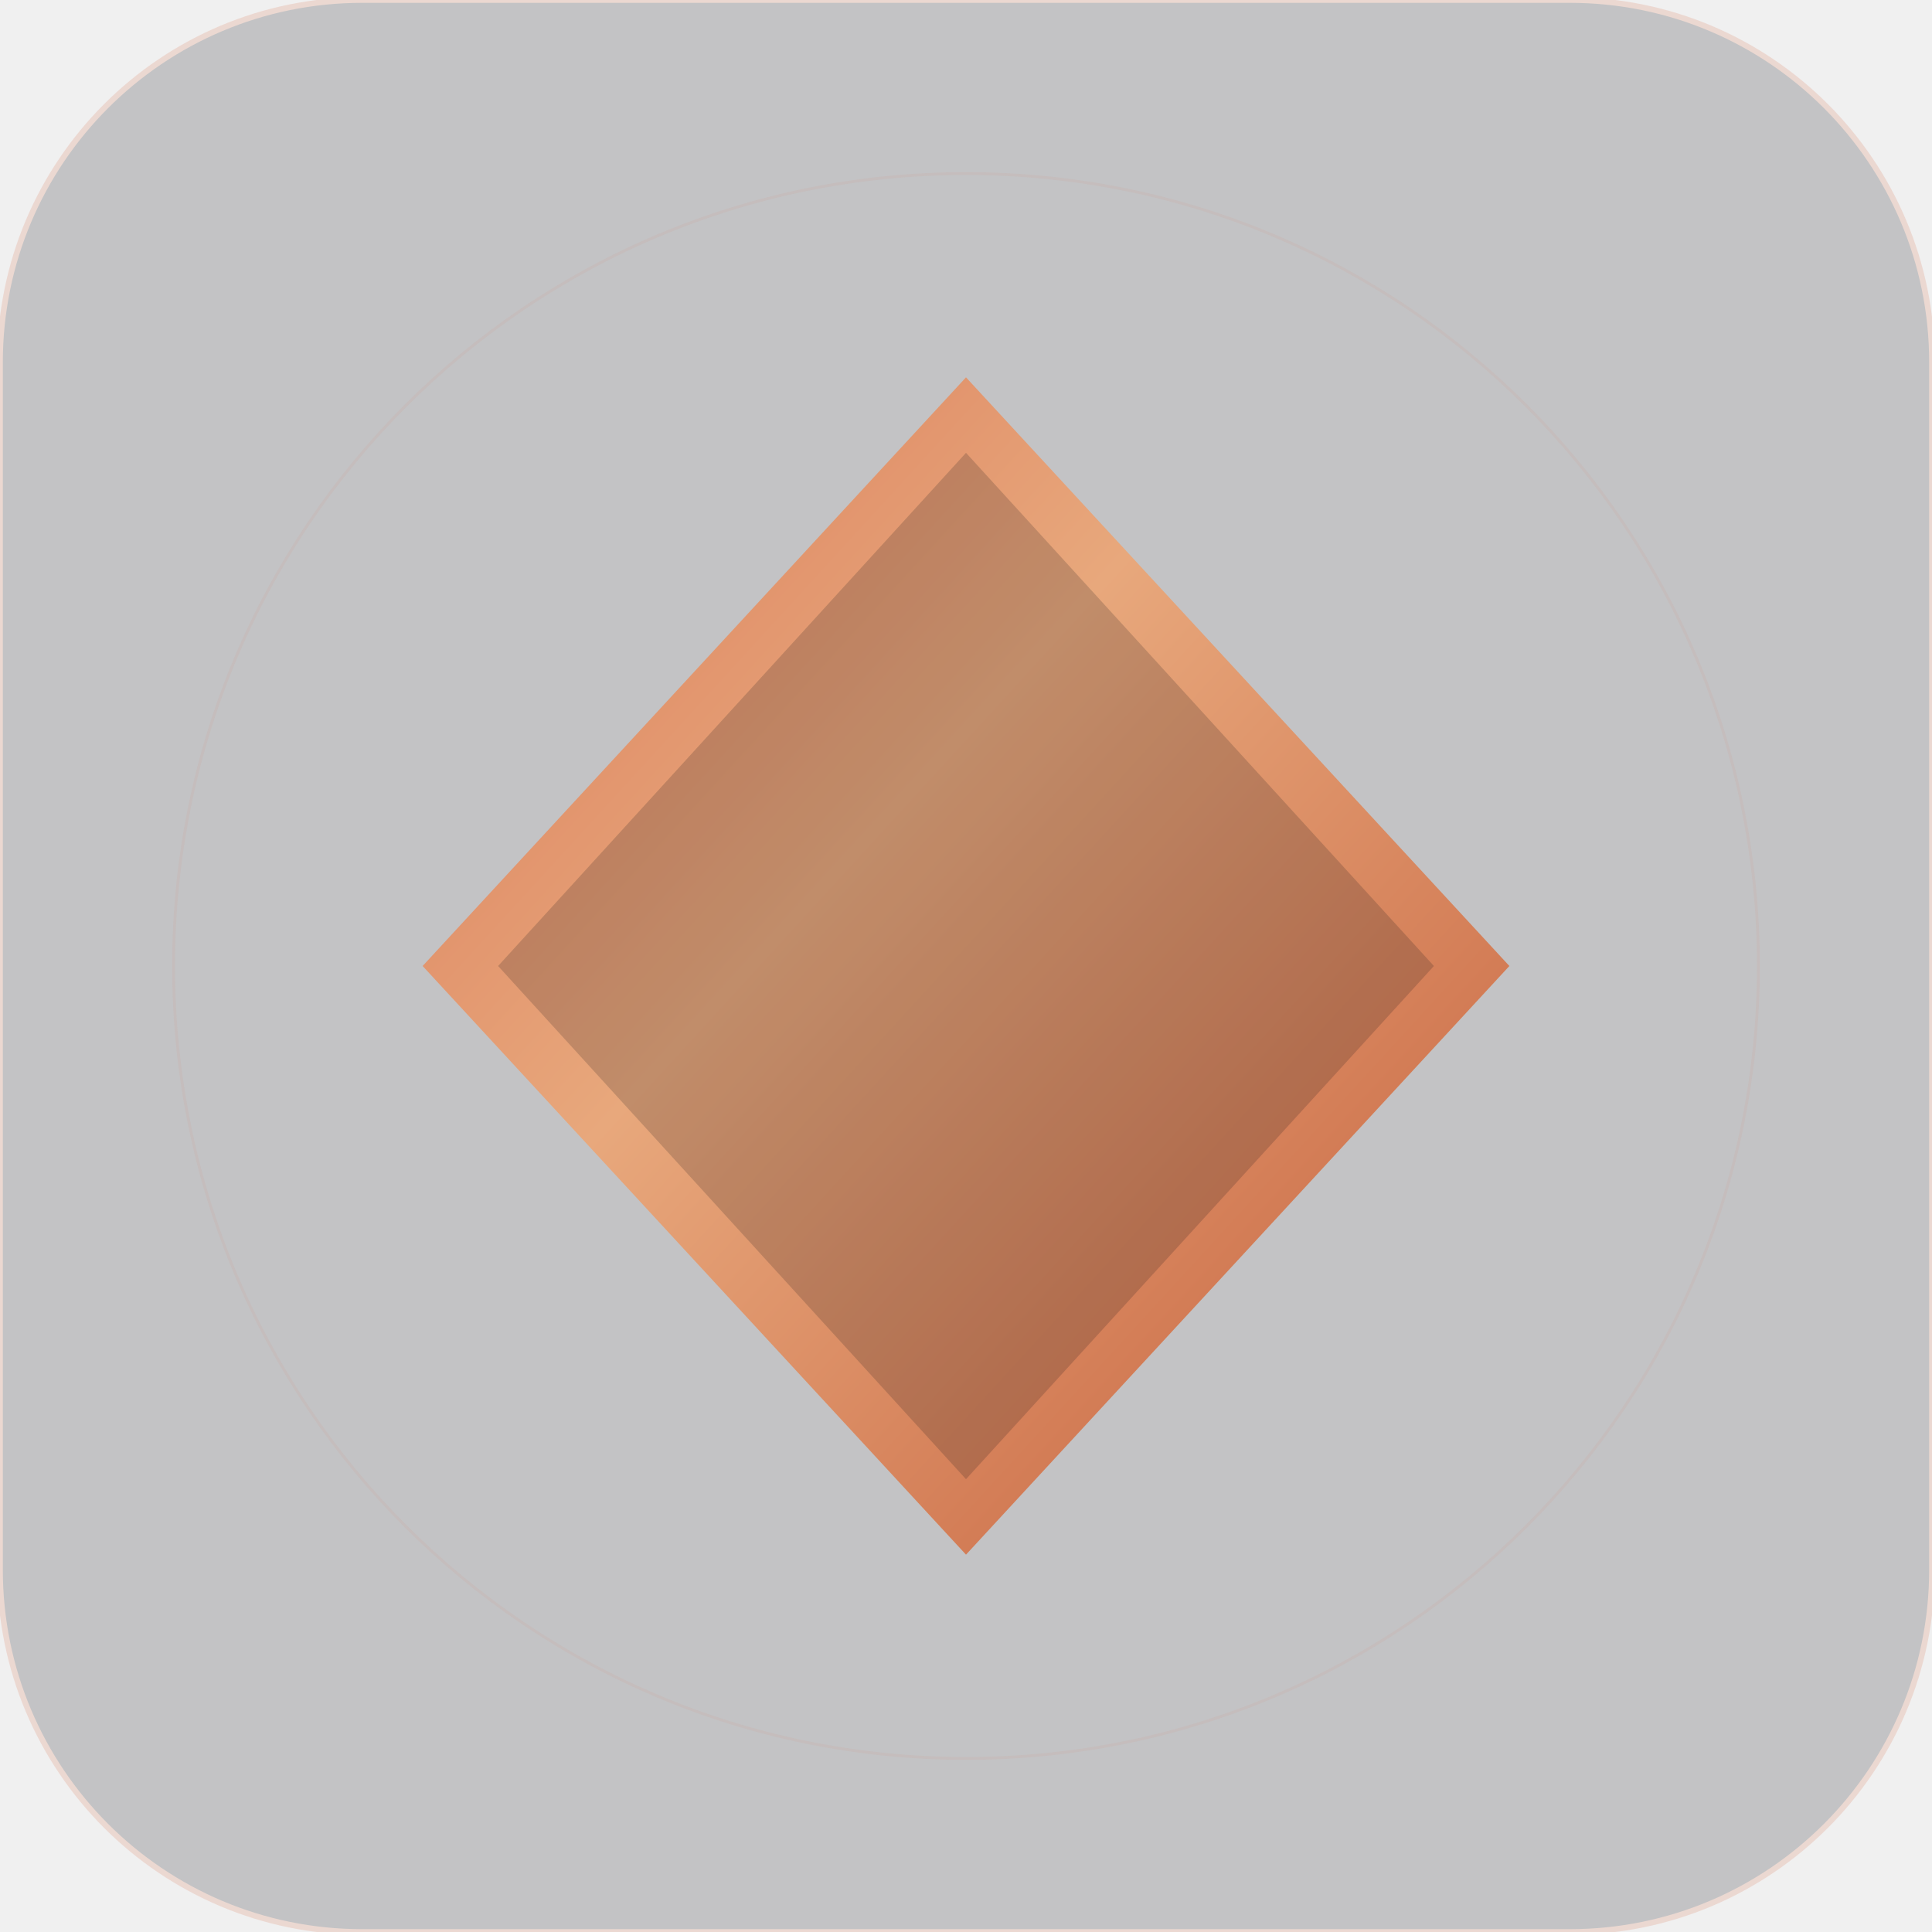
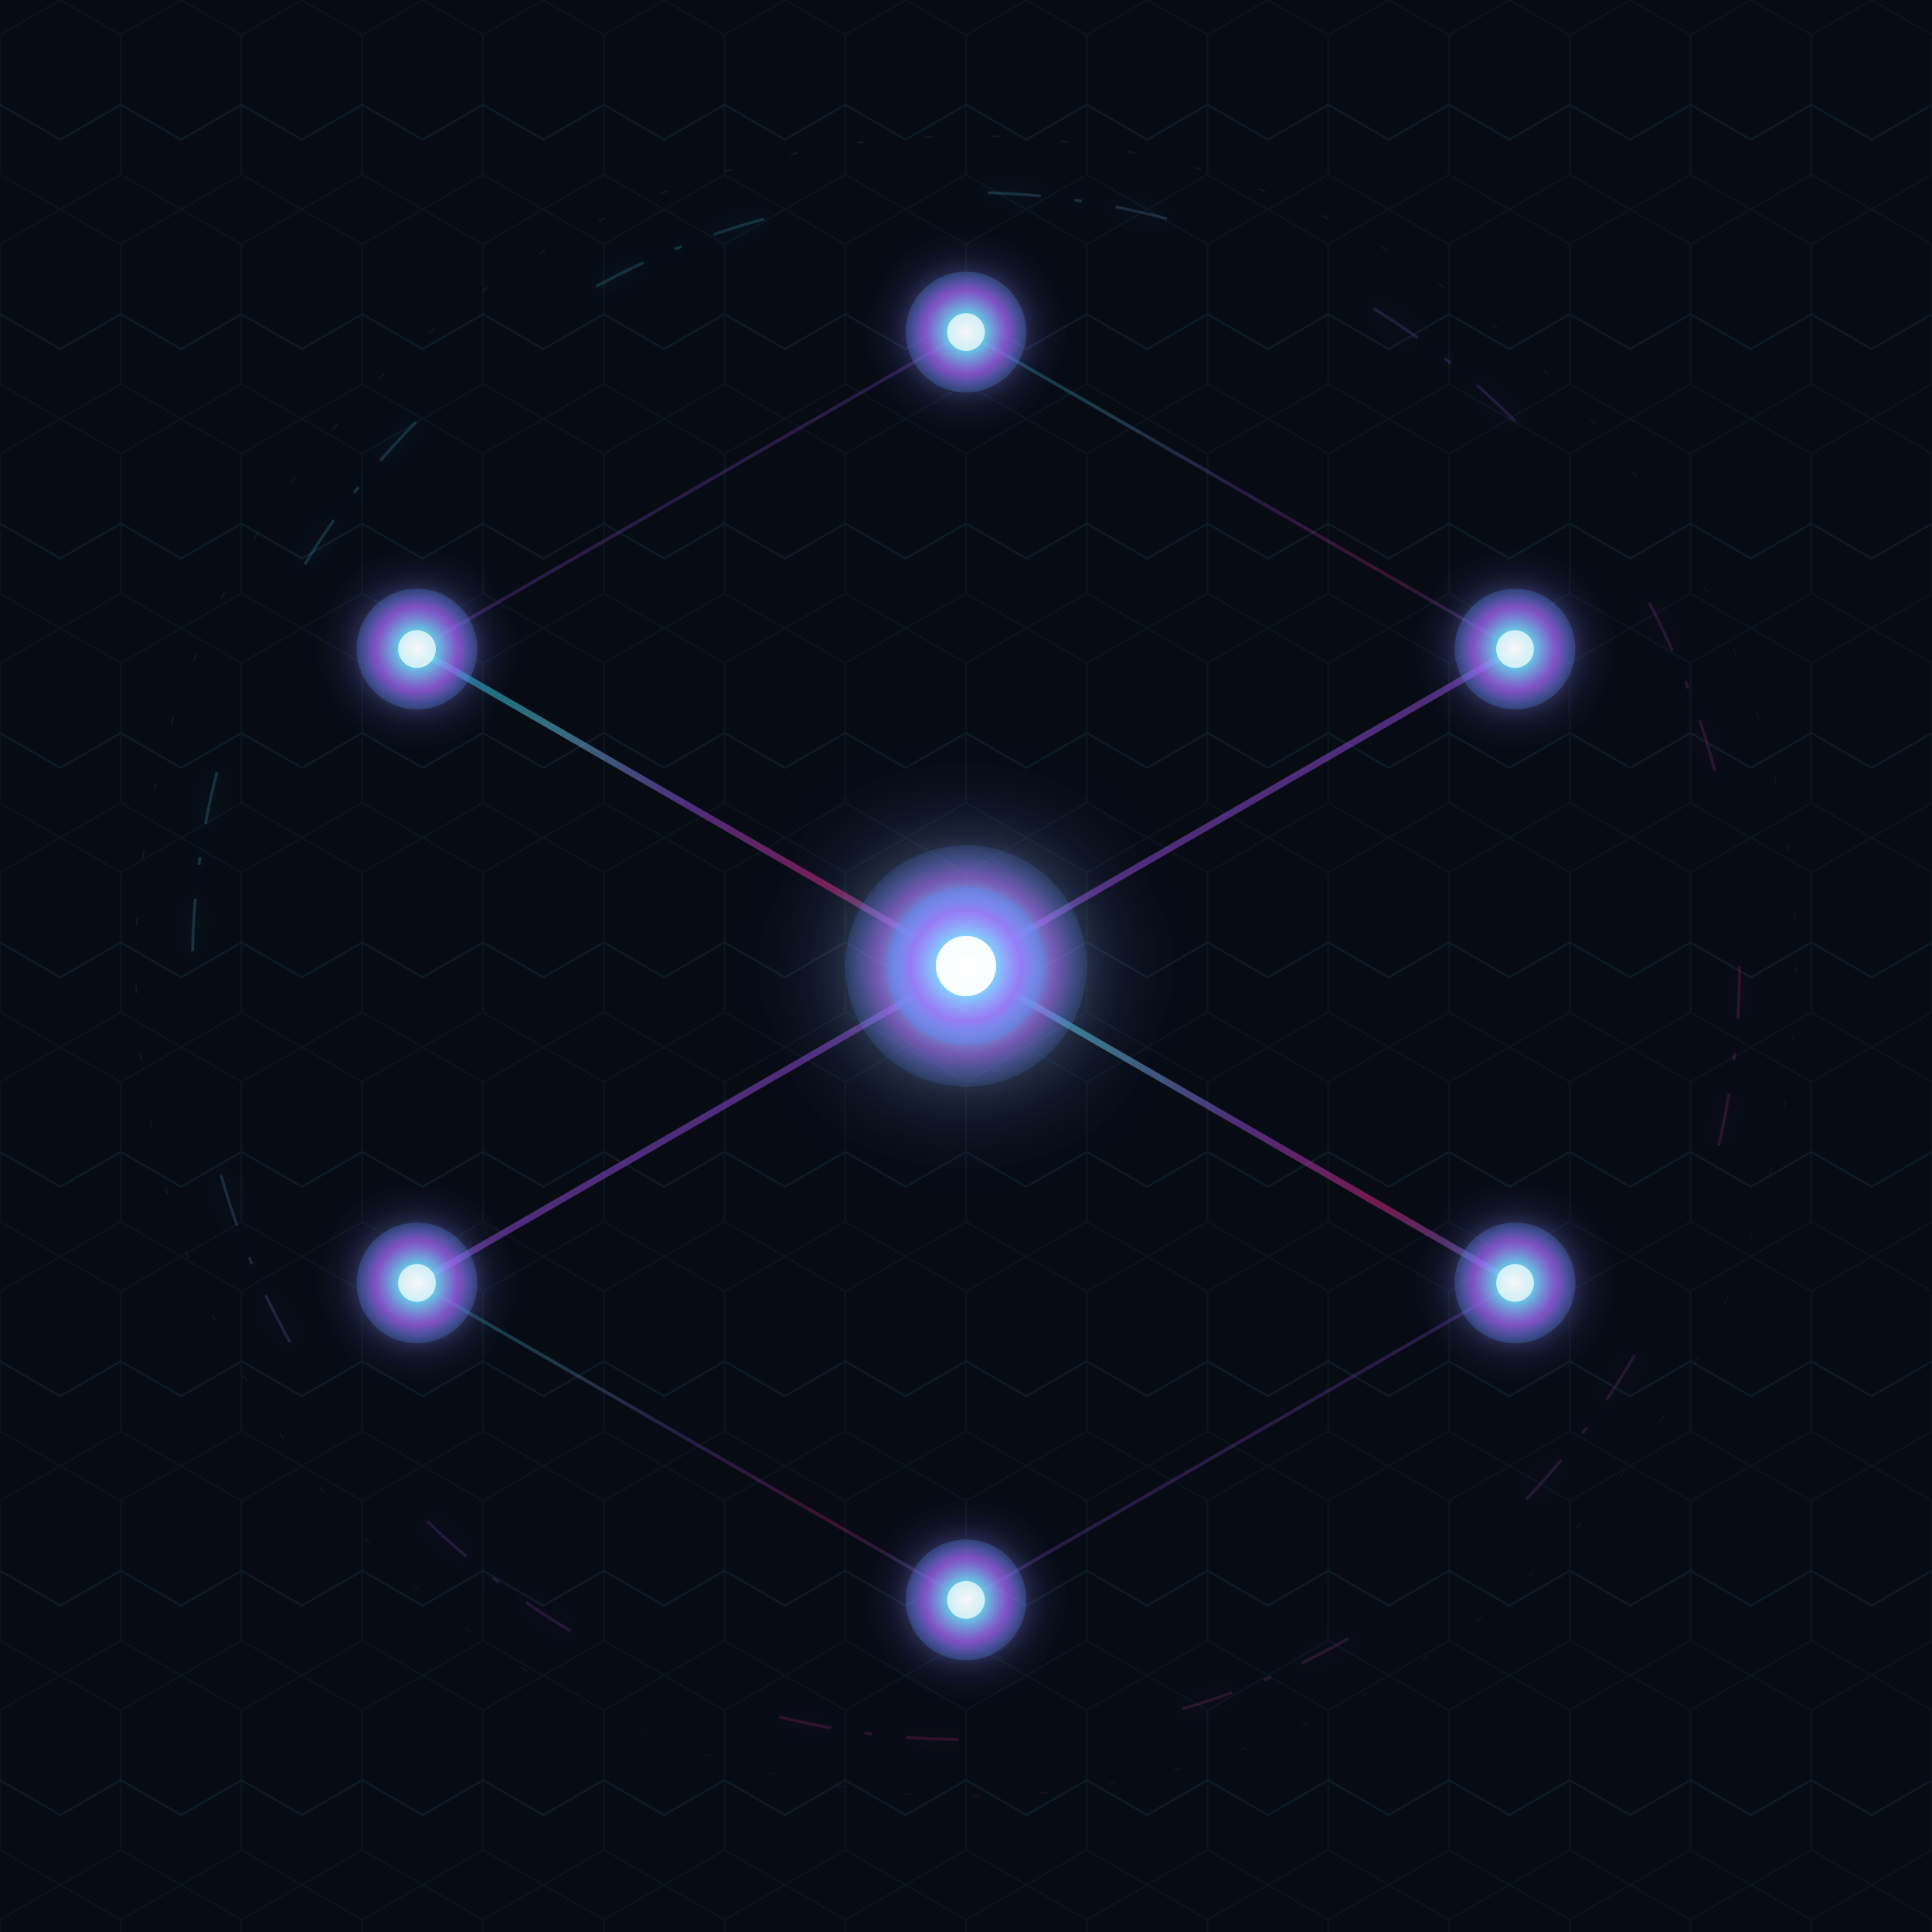
<svg xmlns="http://www.w3.org/2000/svg" width="1024" height="1024" viewBox="0 0 1024 1024" role="img" aria-label="tianxuan icon">
  <defs>
-     <linearGradient id="tx-grad" x1="0%" y1="0%" x2="100%" y2="100%">
-       <stop offset="0%" stop-color="#d97757" />
-       <stop offset="40%" stop-color="#e8a87c" />
-       <stop offset="100%" stop-color="#c45d3a" />
+     <linearGradient id="holo-line" x1="0%" y1="0%" x2="100%" y2="100%">
+       <stop offset="0%" stop-color="#00e5ff" />
+       <stop offset="25%" stop-color="#6ee7ff" />
+       <stop offset="50%" stop-color="#a855f7" />
+       <stop offset="75%" stop-color="#ff2d95" />
+       <stop offset="100%" stop-color="#4f8cf7" />
    </linearGradient>
+     <radialGradient id="holo-node" cx="50%" cy="50%" r="50%">
+       <stop offset="0%" stop-color="#ffffff" stop-opacity="0.95" />
+       <stop offset="30%" stop-color="#6ee7ff" stop-opacity="0.9" />
+       <stop offset="70%" stop-color="#a855f7" stop-opacity="0.7" />
+       <stop offset="100%" stop-color="#4f8cf7" stop-opacity="0.3" />
+     </radialGradient>
+     <radialGradient id="holo-core" cx="50%" cy="50%" r="50%">
+       <stop offset="0%" stop-color="#ffffff" stop-opacity="1" />
+       <stop offset="15%" stop-color="#e0f7ff" stop-opacity="0.95" />
+       <stop offset="45%" stop-color="#6ee7ff" stop-opacity="0.85" />
+       <stop offset="75%" stop-color="#a855f7" stop-opacity="0.5" />
+       <stop offset="100%" stop-color="#4f8cf7" stop-opacity="0.15" />
+     </radialGradient>
+     <filter id="core-glow" x="-80%" y="-80%" width="260%" height="260%">
+       <feGaussianBlur stdDeviation="28" result="blur" />
+       <feComposite in="SourceGraphic" in2="blur" operator="over" />
+     </filter>
+     <filter id="node-glow" x="-60%" y="-60%" width="220%" height="220%">
+       <feGaussianBlur stdDeviation="12" result="blur" />
+       <feComposite in="SourceGraphic" in2="blur" operator="over" />
+     </filter>
+     <filter id="ring-glow" x="-20%" y="-20%" width="140%" height="140%">
+       <feGaussianBlur stdDeviation="6" result="blur" />
+       <feComposite in="SourceGraphic" in2="blur" operator="over" />
+     </filter>
+     <pattern id="hex-grid" x="0" y="0" width="64" height="111" patternUnits="userSpaceOnUse">
+       <path d="M32 0 L64 18.5 L64 55.5 L32 74 L0 55.5 L0 18.5 Z" fill="none" stroke="rgba(110,231,255,0.04)" stroke-width="1" />
+       <path d="M32 111 L64 92.5 L64 55.5 L32 74 L0 55.5 L0 92.5 Z" fill="none" stroke="rgba(110,231,255,0.04)" stroke-width="1" />
+     </pattern>
  </defs>
-   <rect width="1024" height="1024" rx="192" fill="#0f1117" stroke="#d97757" stroke-width="3" opacity="0.2" />
-   <circle cx="512" cy="512" r="420" fill="none" stroke="#d97757" stroke-width="1.5" opacity="0.08" />
-   <polygon points="512,200 800,512 512,824 224,512" fill="url(#tx-grad)" />
-   <polygon points="512,240 760,512 512,784 264,512" fill="#0f1117" opacity="0.18" />
+   <rect width="1024" height="1024" fill="#060b14" />
+   <rect width="1024" height="1024" fill="url(#hex-grid)" />
+   <circle cx="512" cy="512" r="410" fill="none" stroke="url(#holo-line)" stroke-width="1.5" stroke-dasharray="28 18 4 18 28 120" opacity="0.18" filter="url(#ring-glow)" />
+   <circle cx="512" cy="512" r="440" fill="none" stroke="url(#holo-line)" stroke-width="0.8" stroke-dasharray="4 32" opacity="0.08" />
+   <line x1="512" y1="512" x2="512" y2="176" stroke="url(#holo-line)" stroke-width="3.5" opacity="0.45" />
+   <line x1="512" y1="512" x2="803" y2="344" stroke="url(#holo-line)" stroke-width="3.5" opacity="0.45" />
+   <line x1="512" y1="512" x2="803" y2="680" stroke="url(#holo-line)" stroke-width="3.5" opacity="0.45" />
+   <line x1="512" y1="512" x2="512" y2="848" stroke="url(#holo-line)" stroke-width="3.5" opacity="0.45" />
+   <line x1="512" y1="512" x2="221" y2="680" stroke="url(#holo-line)" stroke-width="3.5" opacity="0.45" />
+   <line x1="512" y1="512" x2="221" y2="344" stroke="url(#holo-line)" stroke-width="3.5" opacity="0.45" />
+   <line x1="512" y1="176" x2="803" y2="344" stroke="url(#holo-line)" stroke-width="1.8" opacity="0.22" />
+   <line x1="803" y1="344" x2="803" y2="680" stroke="url(#holo-line)" stroke-width="1.8" opacity="0.22" />
+   <line x1="803" y1="680" x2="512" y2="848" stroke="url(#holo-line)" stroke-width="1.8" opacity="0.22" />
+   <line x1="512" y1="848" x2="221" y2="680" stroke="url(#holo-line)" stroke-width="1.8" opacity="0.22" />
+   <line x1="221" y1="680" x2="221" y2="344" stroke="url(#holo-line)" stroke-width="1.8" opacity="0.22" />
+   <line x1="221" y1="344" x2="512" y2="176" stroke="url(#holo-line)" stroke-width="1.8" opacity="0.22" />
+   <circle cx="512" cy="176" r="32" fill="url(#holo-node)" filter="url(#node-glow)" opacity="0.9" />
+   <circle cx="512" cy="176" r="10" fill="#ffffff" opacity="0.7" />
+   <circle cx="803" cy="344" r="32" fill="url(#holo-node)" filter="url(#node-glow)" opacity="0.9" />
+   <circle cx="803" cy="344" r="10" fill="#ffffff" opacity="0.7" />
+   <circle cx="803" cy="680" r="32" fill="url(#holo-node)" filter="url(#node-glow)" opacity="0.9" />
+   <circle cx="803" cy="680" r="10" fill="#ffffff" opacity="0.7" />
+   <circle cx="512" cy="848" r="32" fill="url(#holo-node)" filter="url(#node-glow)" opacity="0.9" />
+   <circle cx="512" cy="848" r="10" fill="#ffffff" opacity="0.7" />
+   <circle cx="221" cy="680" r="32" fill="url(#holo-node)" filter="url(#node-glow)" opacity="0.9" />
+   <circle cx="221" cy="680" r="10" fill="#ffffff" opacity="0.7" />
+   <circle cx="221" cy="344" r="32" fill="url(#holo-node)" filter="url(#node-glow)" opacity="0.9" />
+   <circle cx="221" cy="344" r="10" fill="#ffffff" opacity="0.7" />
+   <circle cx="512" cy="512" r="64" fill="url(#holo-core)" filter="url(#core-glow)" />
+   <circle cx="512" cy="512" r="42" fill="url(#holo-node)" />
+   <circle cx="512" cy="512" r="16" fill="#ffffff" opacity="0.95" />
+   <circle cx="512" cy="512" r="5" fill="#ffffff" />
</svg>
